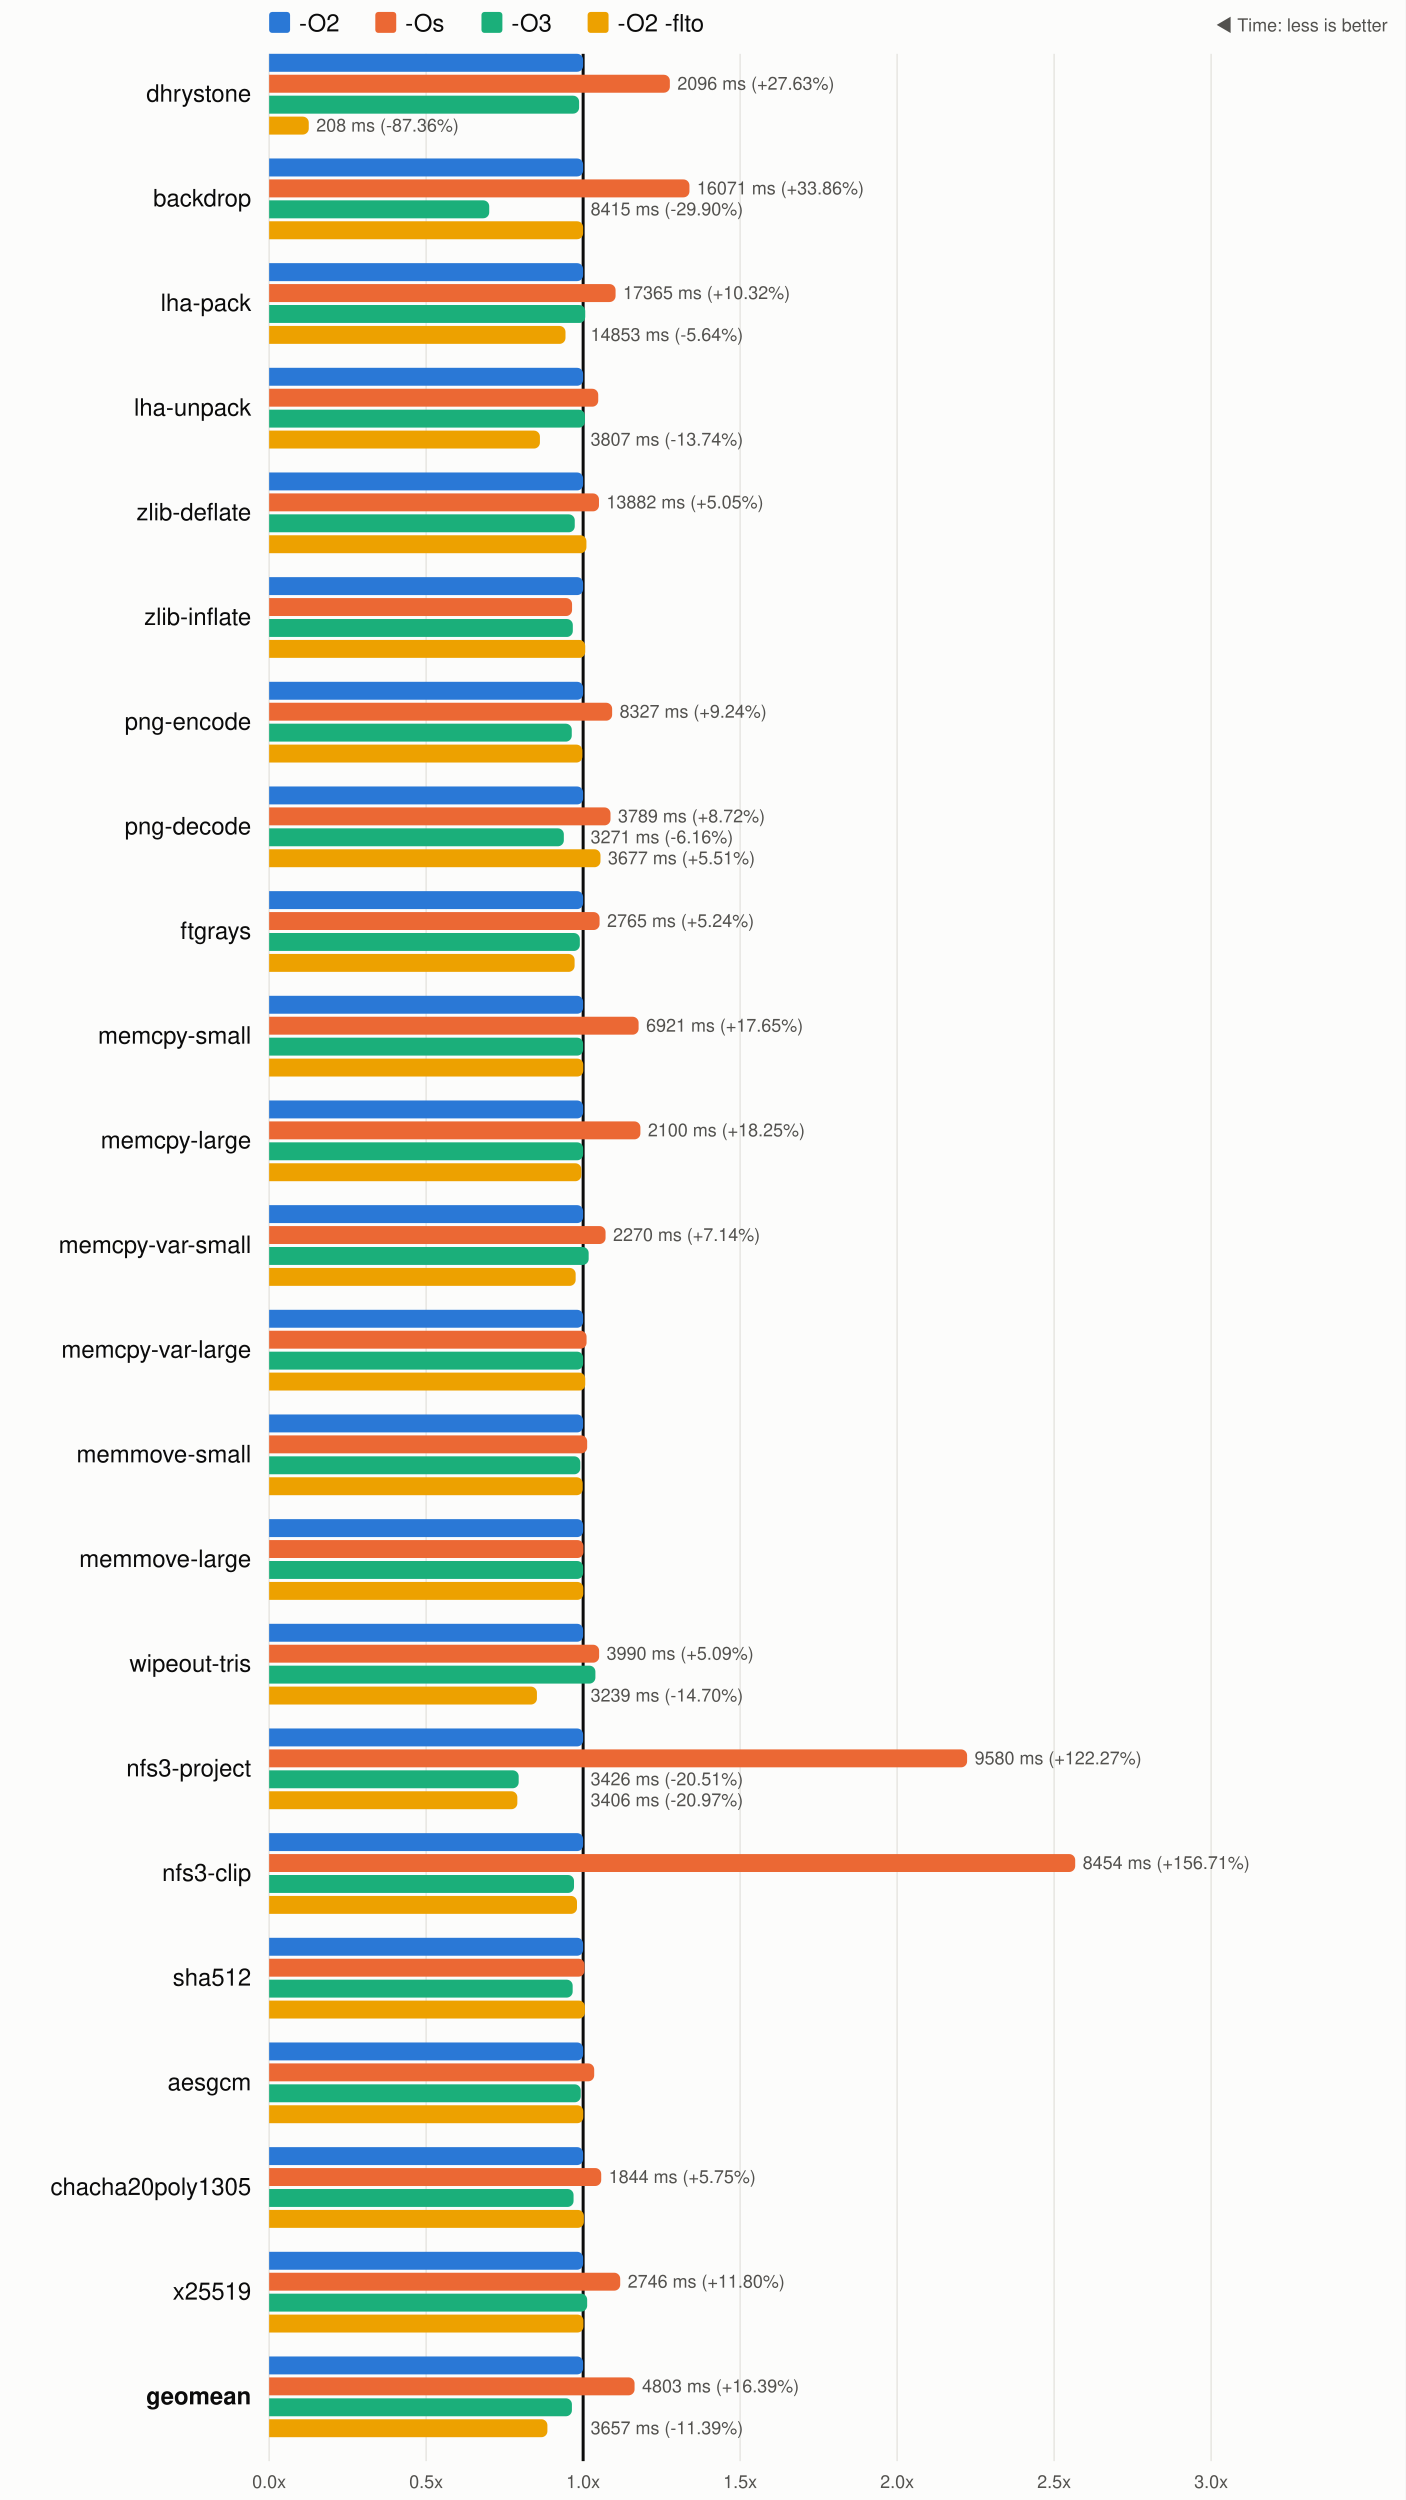
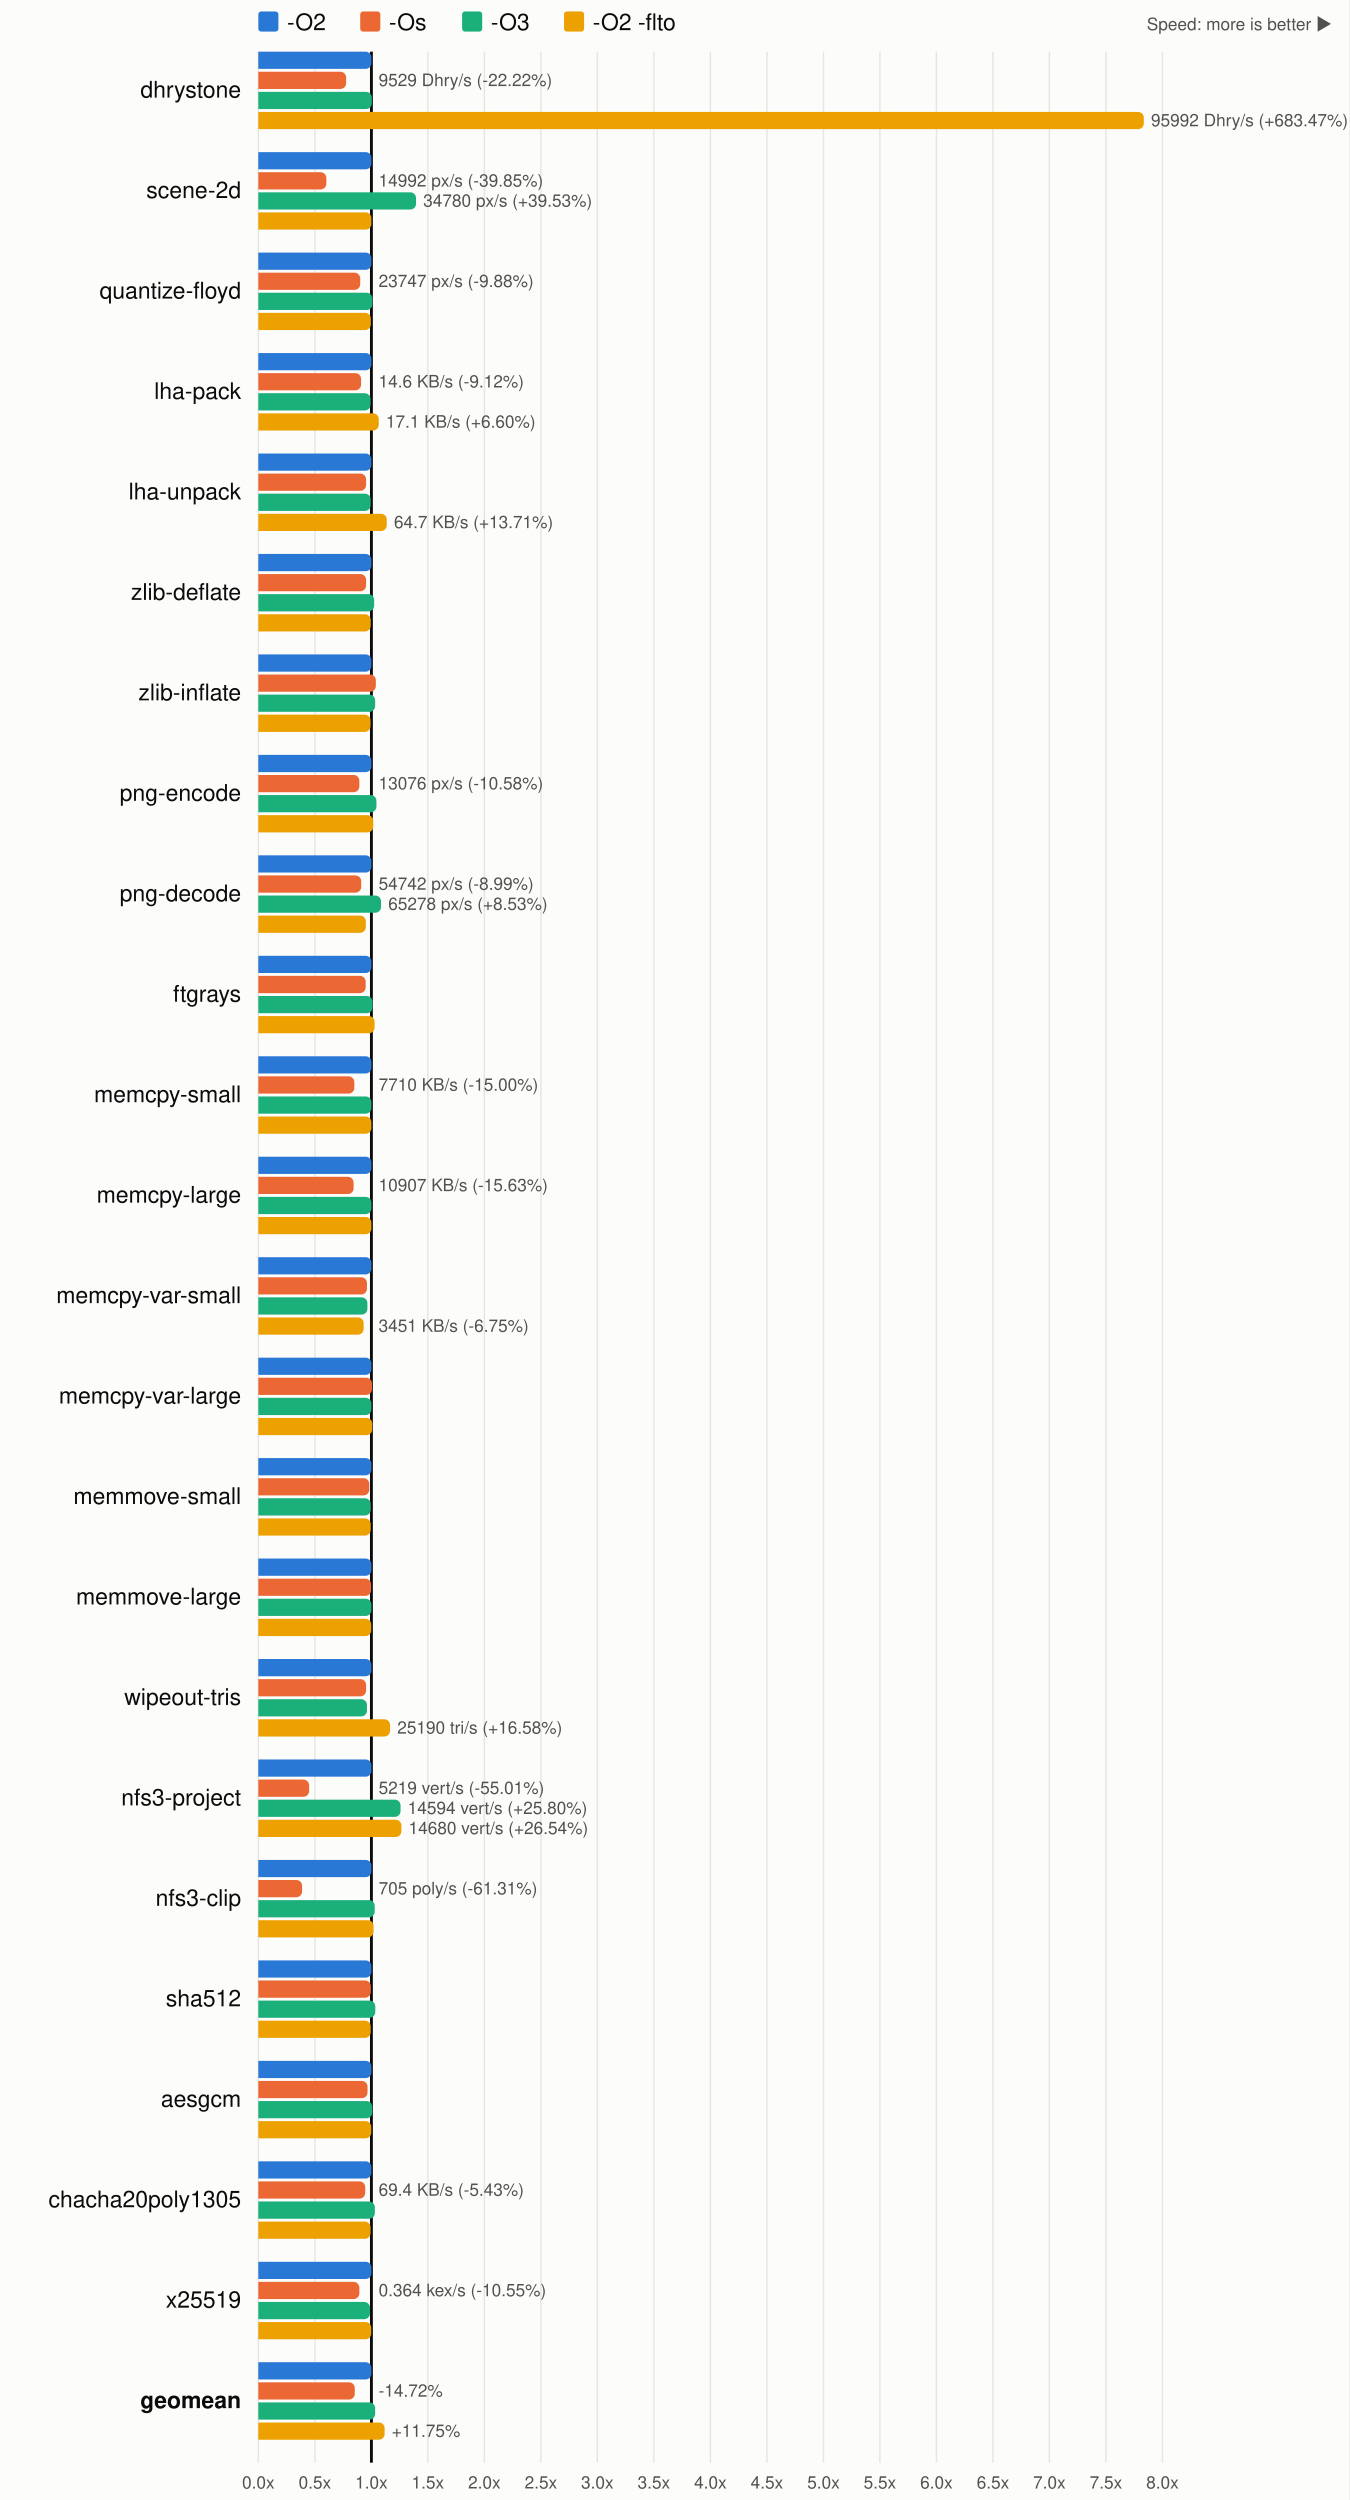
- <svg xmlns="http://www.w3.org/2000/svg" width="940" height="1672" viewBox="0 0 940 1672" role="img" aria-label="GCC 16.2-rc18 optimization levels on a 68030 with cache, time relative to -O2">
+ <svg xmlns="http://www.w3.org/2000/svg" width="940" height="1742" viewBox="0 0 940 1742" role="img" aria-label="GCC 16.2-rc18 optimization levels on a 68030 with cache, speed relative to -O2">
  <style>.t{font-family:system-ui,-apple-system,'Segoe UI',Helvetica,Arial,sans-serif;font-size:12px;fill:#0b0b0b}.t.muted{fill:#52514e}.t.big{font-size:16px}.t.name{font-weight:600}.t.axis{fill:#52514e;font-size:12px}.grid{stroke:#e6e5e1;stroke-width:1}.ref{stroke:#0b0b0b;stroke-width:2}.bg{fill:#fcfcfb}.ring{stroke:#fcfcfb;stroke-width:2}.dot{fill:#0b0b0b}.s0{fill:#2a78d6}.k0{stroke:#2a78d6}.s1{fill:#eb6834}.k1{stroke:#eb6834}.s2{fill:#1baf7a}.k2{stroke:#1baf7a}.s3{fill:#eda100}.k3{stroke:#eda100}@media(prefers-color-scheme:dark){.t{fill:#ffffff}.t.muted{fill:#c3c2b7}.t.axis{fill:#c3c2b7}.grid{stroke:#333331}.ref{stroke:#ffffff}.bg{fill:#1a1a19}.ring{stroke:#1a1a19}.dot{fill:#ffffff}.s0{fill:#3987e5}.k0{stroke:#3987e5}.s1{fill:#d95926}.k1{stroke:#d95926}.s2{fill:#199e70}.k2{stroke:#199e70}.s3{fill:#c98500}.k3{stroke:#c98500}}</style>
-   <rect class="bg" width="940" height="1672" />
-   <text class="t muted" x="928" y="21" text-anchor="end">◀ Time: less is better</text>
+   <rect class="bg" width="940" height="1742" />
+   <text class="t muted" x="928" y="21" text-anchor="end">Speed: more is better ▶</text>
  <rect class="s0" x="180" y="8" width="14" height="14" rx="2" />
  <text class="t big" x="200" y="21">-O2</text>
  <rect class="s1" x="251" y="8" width="14" height="14" rx="2" />
  <text class="t big" x="271" y="21">-Os</text>
  <rect class="s2" x="322" y="8" width="14" height="14" rx="2" />
  <text class="t big" x="342" y="21">-O3</text>
  <rect class="s3" x="393" y="8" width="14" height="14" rx="2" />
  <text class="t big" x="413" y="21">-O2 -flto</text>
-   <line class="grid" x1="180.0" y1="36" x2="180.0" y2="1646" />
-   <text class="t axis" x="180.0" y="1664" text-anchor="middle">0.0x</text>
-   <line class="grid" x1="285.0" y1="36" x2="285.0" y2="1646" />
-   <text class="t axis" x="285.0" y="1664" text-anchor="middle">0.5x</text>
-   <line class="ref" x1="390.0" y1="36" x2="390.0" y2="1646" />
-   <text class="t axis" x="390.0" y="1664" text-anchor="middle">1.0x</text>
-   <line class="grid" x1="495.0" y1="36" x2="495.0" y2="1646" />
-   <text class="t axis" x="495.0" y="1664" text-anchor="middle">1.5x</text>
-   <line class="grid" x1="600.0" y1="36" x2="600.0" y2="1646" />
-   <text class="t axis" x="600.0" y="1664" text-anchor="middle">2.0x</text>
-   <line class="grid" x1="705.0" y1="36" x2="705.0" y2="1646" />
-   <text class="t axis" x="705.0" y="1664" text-anchor="middle">2.5x</text>
-   <line class="grid" x1="810.0" y1="36" x2="810.0" y2="1646" />
-   <text class="t axis" x="810.0" y="1664" text-anchor="middle">3.0x</text>
+   <line class="grid" x1="180.0" y1="36" x2="180.0" y2="1716" />
+   <text class="t axis" x="180.0" y="1734" text-anchor="middle">0.0x</text>
+   <line class="grid" x1="219.4" y1="36" x2="219.4" y2="1716" />
+   <text class="t axis" x="219.4" y="1734" text-anchor="middle">0.5x</text>
+   <line class="ref" x1="258.8" y1="36" x2="258.8" y2="1716" />
+   <text class="t axis" x="258.8" y="1734" text-anchor="middle">1.0x</text>
+   <line class="grid" x1="298.1" y1="36" x2="298.1" y2="1716" />
+   <text class="t axis" x="298.1" y="1734" text-anchor="middle">1.5x</text>
+   <line class="grid" x1="337.5" y1="36" x2="337.5" y2="1716" />
+   <text class="t axis" x="337.5" y="1734" text-anchor="middle">2.0x</text>
+   <line class="grid" x1="376.9" y1="36" x2="376.9" y2="1716" />
+   <text class="t axis" x="376.9" y="1734" text-anchor="middle">2.5x</text>
+   <line class="grid" x1="416.2" y1="36" x2="416.2" y2="1716" />
+   <text class="t axis" x="416.2" y="1734" text-anchor="middle">3.0x</text>
+   <line class="grid" x1="455.6" y1="36" x2="455.6" y2="1716" />
+   <text class="t axis" x="455.6" y="1734" text-anchor="middle">3.5x</text>
+   <line class="grid" x1="495.0" y1="36" x2="495.0" y2="1716" />
+   <text class="t axis" x="495.0" y="1734" text-anchor="middle">4.0x</text>
+   <line class="grid" x1="534.4" y1="36" x2="534.4" y2="1716" />
+   <text class="t axis" x="534.4" y="1734" text-anchor="middle">4.5x</text>
+   <line class="grid" x1="573.8" y1="36" x2="573.8" y2="1716" />
+   <text class="t axis" x="573.8" y="1734" text-anchor="middle">5.0x</text>
+   <line class="grid" x1="613.1" y1="36" x2="613.1" y2="1716" />
+   <text class="t axis" x="613.1" y="1734" text-anchor="middle">5.5x</text>
+   <line class="grid" x1="652.5" y1="36" x2="652.5" y2="1716" />
+   <text class="t axis" x="652.5" y="1734" text-anchor="middle">6.0x</text>
+   <line class="grid" x1="691.9" y1="36" x2="691.9" y2="1716" />
+   <text class="t axis" x="691.9" y="1734" text-anchor="middle">6.5x</text>
+   <line class="grid" x1="731.2" y1="36" x2="731.2" y2="1716" />
+   <text class="t axis" x="731.2" y="1734" text-anchor="middle">7.0x</text>
+   <line class="grid" x1="770.6" y1="36" x2="770.6" y2="1716" />
+   <text class="t axis" x="770.6" y="1734" text-anchor="middle">7.5x</text>
+   <line class="grid" x1="810.0" y1="36" x2="810.0" y2="1716" />
+   <text class="t axis" x="810.0" y="1734" text-anchor="middle">8.0x</text>
  <text class="t big" x="168" y="68.0" text-anchor="end">dhrystone</text>
-   <path class="s0" d="M180,36 h206.0 a4,4 0 0 1 4,4 v4 a4,4 0 0 1 -4,4 h-206.0 z" />
-   <path class="s1" d="M180,50 h264.0 a4,4 0 0 1 4,4 v4 a4,4 0 0 1 -4,4 h-264.0 z" />
-   <text class="t muted" x="453.0" y="60">2096 ms (+27.63%)</text>
-   <path class="s2" d="M180,64 h203.3 a4,4 0 0 1 4,4 v4 a4,4 0 0 1 -4,4 h-203.3 z" />
-   <path class="s3" d="M180,78 h22.5 a4,4 0 0 1 4,4 v4 a4,4 0 0 1 -4,4 h-22.5 z" />
-   <text class="t muted" x="211.5" y="88">208 ms (-87.36%)</text>
-   <text class="t big" x="168" y="138.0" text-anchor="end">backdrop</text>
-   <path class="s0" d="M180,106 h206.0 a4,4 0 0 1 4,4 v4 a4,4 0 0 1 -4,4 h-206.0 z" />
-   <path class="s1" d="M180,120 h277.1 a4,4 0 0 1 4,4 v4 a4,4 0 0 1 -4,4 h-277.1 z" />
-   <text class="t muted" x="466.1" y="130">16071 ms (+33.86%)</text>
-   <path class="s2" d="M180,134 h143.2 a4,4 0 0 1 4,4 v4 a4,4 0 0 1 -4,4 h-143.2 z" />
-   <text class="t muted" x="395.0" y="144">8415 ms (-29.90%)</text>
-   <path class="s3" d="M180,148 h206.0 a4,4 0 0 1 4,4 v4 a4,4 0 0 1 -4,4 h-206.0 z" />
-   <text class="t big" x="168" y="208.0" text-anchor="end">lha-pack</text>
-   <path class="s0" d="M180,176 h206.0 a4,4 0 0 1 4,4 v4 a4,4 0 0 1 -4,4 h-206.0 z" />
-   <path class="s1" d="M180,190 h227.7 a4,4 0 0 1 4,4 v4 a4,4 0 0 1 -4,4 h-227.7 z" />
-   <text class="t muted" x="416.7" y="200">17365 ms (+10.32%)</text>
-   <path class="s2" d="M180,204 h207.4 a4,4 0 0 1 4,4 v4 a4,4 0 0 1 -4,4 h-207.4 z" />
-   <path class="s3" d="M180,218 h194.2 a4,4 0 0 1 4,4 v4 a4,4 0 0 1 -4,4 h-194.2 z" />
-   <text class="t muted" x="395.0" y="228">14853 ms (-5.64%)</text>
-   <text class="t big" x="168" y="278.0" text-anchor="end">lha-unpack</text>
-   <path class="s0" d="M180,246 h206.0 a4,4 0 0 1 4,4 v4 a4,4 0 0 1 -4,4 h-206.0 z" />
-   <path class="s1" d="M180,260 h216.1 a4,4 0 0 1 4,4 v4 a4,4 0 0 1 -4,4 h-216.1 z" />
-   <path class="s2" d="M180,274 h207.2 a4,4 0 0 1 4,4 v4 a4,4 0 0 1 -4,4 h-207.2 z" />
-   <path class="s3" d="M180,288 h177.1 a4,4 0 0 1 4,4 v4 a4,4 0 0 1 -4,4 h-177.1 z" />
-   <text class="t muted" x="395.0" y="298">3807 ms (-13.74%)</text>
-   <text class="t big" x="168" y="348.0" text-anchor="end">zlib-deflate</text>
-   <path class="s0" d="M180,316 h206.0 a4,4 0 0 1 4,4 v4 a4,4 0 0 1 -4,4 h-206.0 z" />
-   <path class="s1" d="M180,330 h216.6 a4,4 0 0 1 4,4 v4 a4,4 0 0 1 -4,4 h-216.6 z" />
-   <text class="t muted" x="405.6" y="340">13882 ms (+5.05%)</text>
-   <path class="s2" d="M180,344 h200.4 a4,4 0 0 1 4,4 v4 a4,4 0 0 1 -4,4 h-200.4 z" />
-   <path class="s3" d="M180,358 h208.2 a4,4 0 0 1 4,4 v4 a4,4 0 0 1 -4,4 h-208.2 z" />
-   <text class="t big" x="168" y="418.0" text-anchor="end">zlib-inflate</text>
-   <path class="s0" d="M180,386 h206.0 a4,4 0 0 1 4,4 v4 a4,4 0 0 1 -4,4 h-206.0 z" />
-   <path class="s1" d="M180,400 h198.6 a4,4 0 0 1 4,4 v4 a4,4 0 0 1 -4,4 h-198.6 z" />
-   <path class="s2" d="M180,414 h199.1 a4,4 0 0 1 4,4 v4 a4,4 0 0 1 -4,4 h-199.1 z" />
-   <path class="s3" d="M180,428 h207.4 a4,4 0 0 1 4,4 v4 a4,4 0 0 1 -4,4 h-207.4 z" />
-   <text class="t big" x="168" y="488.0" text-anchor="end">png-encode</text>
-   <path class="s0" d="M180,456 h206.0 a4,4 0 0 1 4,4 v4 a4,4 0 0 1 -4,4 h-206.0 z" />
-   <path class="s1" d="M180,470 h225.4 a4,4 0 0 1 4,4 v4 a4,4 0 0 1 -4,4 h-225.4 z" />
-   <text class="t muted" x="414.4" y="480">8327 ms (+9.24%)</text>
-   <path class="s2" d="M180,484 h198.4 a4,4 0 0 1 4,4 v4 a4,4 0 0 1 -4,4 h-198.4 z" />
-   <path class="s3" d="M180,498 h205.5 a4,4 0 0 1 4,4 v4 a4,4 0 0 1 -4,4 h-205.5 z" />
-   <text class="t big" x="168" y="558.0" text-anchor="end">png-decode</text>
-   <path class="s0" d="M180,526 h206.0 a4,4 0 0 1 4,4 v4 a4,4 0 0 1 -4,4 h-206.0 z" />
-   <path class="s1" d="M180,540 h224.3 a4,4 0 0 1 4,4 v4 a4,4 0 0 1 -4,4 h-224.3 z" />
-   <text class="t muted" x="413.3" y="550">3789 ms (+8.72%)</text>
-   <path class="s2" d="M180,554 h193.1 a4,4 0 0 1 4,4 v4 a4,4 0 0 1 -4,4 h-193.1 z" />
-   <text class="t muted" x="395.0" y="564">3271 ms (-6.16%)</text>
-   <path class="s3" d="M180,568 h217.6 a4,4 0 0 1 4,4 v4 a4,4 0 0 1 -4,4 h-217.6 z" />
-   <text class="t muted" x="406.6" y="578">3677 ms (+5.51%)</text>
-   <text class="t big" x="168" y="628.0" text-anchor="end">ftgrays</text>
-   <path class="s0" d="M180,596 h206.0 a4,4 0 0 1 4,4 v4 a4,4 0 0 1 -4,4 h-206.0 z" />
-   <path class="s1" d="M180,610 h217.0 a4,4 0 0 1 4,4 v4 a4,4 0 0 1 -4,4 h-217.0 z" />
-   <text class="t muted" x="406.0" y="620">2765 ms (+5.24%)</text>
-   <path class="s2" d="M180,624 h203.8 a4,4 0 0 1 4,4 v4 a4,4 0 0 1 -4,4 h-203.8 z" />
-   <path class="s3" d="M180,638 h200.3 a4,4 0 0 1 4,4 v4 a4,4 0 0 1 -4,4 h-200.3 z" />
-   <text class="t big" x="168" y="698.0" text-anchor="end">memcpy-small</text>
-   <path class="s0" d="M180,666 h206.0 a4,4 0 0 1 4,4 v4 a4,4 0 0 1 -4,4 h-206.0 z" />
-   <path class="s1" d="M180,680 h243.1 a4,4 0 0 1 4,4 v4 a4,4 0 0 1 -4,4 h-243.1 z" />
-   <text class="t muted" x="432.1" y="690">6921 ms (+17.65%)</text>
-   <path class="s2" d="M180,694 h206.0 a4,4 0 0 1 4,4 v4 a4,4 0 0 1 -4,4 h-206.0 z" />
-   <path class="s3" d="M180,708 h206.1 a4,4 0 0 1 4,4 v4 a4,4 0 0 1 -4,4 h-206.1 z" />
-   <text class="t big" x="168" y="768.0" text-anchor="end">memcpy-large</text>
-   <path class="s0" d="M180,736 h206.0 a4,4 0 0 1 4,4 v4 a4,4 0 0 1 -4,4 h-206.0 z" />
-   <path class="s1" d="M180,750 h244.3 a4,4 0 0 1 4,4 v4 a4,4 0 0 1 -4,4 h-244.3 z" />
-   <text class="t muted" x="433.3" y="760">2100 ms (+18.25%)</text>
-   <path class="s2" d="M180,764 h206.0 a4,4 0 0 1 4,4 v4 a4,4 0 0 1 -4,4 h-206.0 z" />
-   <path class="s3" d="M180,778 h204.8 a4,4 0 0 1 4,4 v4 a4,4 0 0 1 -4,4 h-204.8 z" />
-   <text class="t big" x="168" y="838.0" text-anchor="end">memcpy-var-small</text>
-   <path class="s0" d="M180,806 h206.0 a4,4 0 0 1 4,4 v4 a4,4 0 0 1 -4,4 h-206.0 z" />
-   <path class="s1" d="M180,820 h221.0 a4,4 0 0 1 4,4 v4 a4,4 0 0 1 -4,4 h-221.0 z" />
-   <text class="t muted" x="410.0" y="830">2270 ms (+7.14%)</text>
-   <path class="s2" d="M180,834 h209.7 a4,4 0 0 1 4,4 v4 a4,4 0 0 1 -4,4 h-209.7 z" />
-   <path class="s3" d="M180,848 h201.0 a4,4 0 0 1 4,4 v4 a4,4 0 0 1 -4,4 h-201.0 z" />
-   <text class="t big" x="168" y="908.0" text-anchor="end">memcpy-var-large</text>
-   <path class="s0" d="M180,876 h206.0 a4,4 0 0 1 4,4 v4 a4,4 0 0 1 -4,4 h-206.0 z" />
-   <path class="s1" d="M180,890 h208.3 a4,4 0 0 1 4,4 v4 a4,4 0 0 1 -4,4 h-208.3 z" />
-   <path class="s2" d="M180,904 h206.0 a4,4 0 0 1 4,4 v4 a4,4 0 0 1 -4,4 h-206.0 z" />
-   <path class="s3" d="M180,918 h207.4 a4,4 0 0 1 4,4 v4 a4,4 0 0 1 -4,4 h-207.4 z" />
-   <text class="t big" x="168" y="978.0" text-anchor="end">memmove-small</text>
-   <path class="s0" d="M180,946 h206.0 a4,4 0 0 1 4,4 v4 a4,4 0 0 1 -4,4 h-206.0 z" />
-   <path class="s1" d="M180,960 h208.7 a4,4 0 0 1 4,4 v4 a4,4 0 0 1 -4,4 h-208.7 z" />
-   <path class="s2" d="M180,974 h204.1 a4,4 0 0 1 4,4 v4 a4,4 0 0 1 -4,4 h-204.1 z" />
-   <path class="s3" d="M180,988 h205.7 a4,4 0 0 1 4,4 v4 a4,4 0 0 1 -4,4 h-205.7 z" />
-   <text class="t big" x="168" y="1048.0" text-anchor="end">memmove-large</text>
-   <path class="s0" d="M180,1016 h206.0 a4,4 0 0 1 4,4 v4 a4,4 0 0 1 -4,4 h-206.0 z" />
-   <path class="s1" d="M180,1030 h206.2 a4,4 0 0 1 4,4 v4 a4,4 0 0 1 -4,4 h-206.2 z" />
-   <path class="s2" d="M180,1044 h206.0 a4,4 0 0 1 4,4 v4 a4,4 0 0 1 -4,4 h-206.0 z" />
-   <path class="s3" d="M180,1058 h206.1 a4,4 0 0 1 4,4 v4 a4,4 0 0 1 -4,4 h-206.1 z" />
-   <text class="t big" x="168" y="1118.0" text-anchor="end">wipeout-tris</text>
-   <path class="s0" d="M180,1086 h206.0 a4,4 0 0 1 4,4 v4 a4,4 0 0 1 -4,4 h-206.0 z" />
-   <path class="s1" d="M180,1100 h216.7 a4,4 0 0 1 4,4 v4 a4,4 0 0 1 -4,4 h-216.7 z" />
-   <text class="t muted" x="405.7" y="1110">3990 ms (+5.09%)</text>
-   <path class="s2" d="M180,1114 h214.2 a4,4 0 0 1 4,4 v4 a4,4 0 0 1 -4,4 h-214.2 z" />
-   <path class="s3" d="M180,1128 h175.1 a4,4 0 0 1 4,4 v4 a4,4 0 0 1 -4,4 h-175.1 z" />
-   <text class="t muted" x="395.0" y="1138">3239 ms (-14.70%)</text>
-   <text class="t big" x="168" y="1188.0" text-anchor="end">nfs3-project</text>
-   <path class="s0" d="M180,1156 h206.0 a4,4 0 0 1 4,4 v4 a4,4 0 0 1 -4,4 h-206.0 z" />
-   <path class="s1" d="M180,1170 h462.8 a4,4 0 0 1 4,4 v4 a4,4 0 0 1 -4,4 h-462.8 z" />
-   <text class="t muted" x="651.8" y="1180">9580 ms (+122.27%)</text>
-   <path class="s2" d="M180,1184 h162.9 a4,4 0 0 1 4,4 v4 a4,4 0 0 1 -4,4 h-162.9 z" />
-   <text class="t muted" x="395.0" y="1194">3426 ms (-20.51%)</text>
-   <path class="s3" d="M180,1198 h162.0 a4,4 0 0 1 4,4 v4 a4,4 0 0 1 -4,4 h-162.0 z" />
-   <text class="t muted" x="395.0" y="1208">3406 ms (-20.97%)</text>
-   <text class="t big" x="168" y="1258.0" text-anchor="end">nfs3-clip</text>
-   <path class="s0" d="M180,1226 h206.0 a4,4 0 0 1 4,4 v4 a4,4 0 0 1 -4,4 h-206.0 z" />
-   <path class="s1" d="M180,1240 h535.1 a4,4 0 0 1 4,4 v4 a4,4 0 0 1 -4,4 h-535.1 z" />
-   <text class="t muted" x="724.1" y="1250">8454 ms (+156.71%)</text>
-   <path class="s2" d="M180,1254 h199.9 a4,4 0 0 1 4,4 v4 a4,4 0 0 1 -4,4 h-199.9 z" />
-   <path class="s3" d="M180,1268 h201.9 a4,4 0 0 1 4,4 v4 a4,4 0 0 1 -4,4 h-201.9 z" />
-   <text class="t big" x="168" y="1328.0" text-anchor="end">sha512</text>
-   <path class="s0" d="M180,1296 h206.0 a4,4 0 0 1 4,4 v4 a4,4 0 0 1 -4,4 h-206.0 z" />
-   <path class="s1" d="M180,1310 h206.9 a4,4 0 0 1 4,4 v4 a4,4 0 0 1 -4,4 h-206.9 z" />
-   <path class="s2" d="M180,1324 h199.0 a4,4 0 0 1 4,4 v4 a4,4 0 0 1 -4,4 h-199.0 z" />
-   <path class="s3" d="M180,1338 h207.2 a4,4 0 0 1 4,4 v4 a4,4 0 0 1 -4,4 h-207.2 z" />
-   <text class="t big" x="168" y="1398.0" text-anchor="end">aesgcm</text>
-   <path class="s0" d="M180,1366 h206.0 a4,4 0 0 1 4,4 v4 a4,4 0 0 1 -4,4 h-206.0 z" />
-   <path class="s1" d="M180,1380 h213.4 a4,4 0 0 1 4,4 v4 a4,4 0 0 1 -4,4 h-213.4 z" />
-   <path class="s2" d="M180,1394 h204.4 a4,4 0 0 1 4,4 v4 a4,4 0 0 1 -4,4 h-204.4 z" />
-   <path class="s3" d="M180,1408 h206.1 a4,4 0 0 1 4,4 v4 a4,4 0 0 1 -4,4 h-206.1 z" />
-   <text class="t big" x="168" y="1468.0" text-anchor="end">chacha20poly1305</text>
-   <path class="s0" d="M180,1436 h206.0 a4,4 0 0 1 4,4 v4 a4,4 0 0 1 -4,4 h-206.0 z" />
-   <path class="s1" d="M180,1450 h218.1 a4,4 0 0 1 4,4 v4 a4,4 0 0 1 -4,4 h-218.1 z" />
-   <text class="t muted" x="407.1" y="1460">1844 ms (+5.75%)</text>
-   <path class="s2" d="M180,1464 h199.6 a4,4 0 0 1 4,4 v4 a4,4 0 0 1 -4,4 h-199.6 z" />
-   <path class="s3" d="M180,1478 h206.5 a4,4 0 0 1 4,4 v4 a4,4 0 0 1 -4,4 h-206.5 z" />
-   <text class="t big" x="168" y="1538.0" text-anchor="end">x25519</text>
-   <path class="s0" d="M180,1506 h206.0 a4,4 0 0 1 4,4 v4 a4,4 0 0 1 -4,4 h-206.0 z" />
-   <path class="s1" d="M180,1520 h230.8 a4,4 0 0 1 4,4 v4 a4,4 0 0 1 -4,4 h-230.8 z" />
-   <text class="t muted" x="419.8" y="1530">2746 ms (+11.80%)</text>
-   <path class="s2" d="M180,1534 h208.7 a4,4 0 0 1 4,4 v4 a4,4 0 0 1 -4,4 h-208.7 z" />
-   <path class="s3" d="M180,1548 h206.2 a4,4 0 0 1 4,4 v4 a4,4 0 0 1 -4,4 h-206.2 z" />
-   <text class="t big name" x="168" y="1608.0" text-anchor="end">geomean</text>
-   <path class="s0" d="M180,1576 h206.0 a4,4 0 0 1 4,4 v4 a4,4 0 0 1 -4,4 h-206.0 z" />
-   <path class="s1" d="M180,1590 h240.4 a4,4 0 0 1 4,4 v4 a4,4 0 0 1 -4,4 h-240.4 z" />
-   <text class="t muted" x="429.4" y="1600">4803 ms (+16.39%)</text>
-   <path class="s2" d="M180,1604 h198.5 a4,4 0 0 1 4,4 v4 a4,4 0 0 1 -4,4 h-198.5 z" />
-   <path class="s3" d="M180,1618 h182.1 a4,4 0 0 1 4,4 v4 a4,4 0 0 1 -4,4 h-182.1 z" />
-   <text class="t muted" x="395.0" y="1628">3657 ms (-11.39%)</text>
+   <path class="s0" d="M180,36 h74.8 a4,4 0 0 1 4,4 v4 a4,4 0 0 1 -4,4 h-74.8 z" />
+   <path class="s1" d="M180,50 h57.2 a4,4 0 0 1 4,4 v4 a4,4 0 0 1 -4,4 h-57.2 z" />
+   <text class="t muted" x="263.8" y="60">9529 Dhry/s (-22.22%)</text>
+   <path class="s2" d="M180,64 h75.1 a4,4 0 0 1 4,4 v4 a4,4 0 0 1 -4,4 h-75.1 z" />
+   <path class="s3" d="M180,78 h613.0 a4,4 0 0 1 4,4 v4 a4,4 0 0 1 -4,4 h-613.0 z" />
+   <text class="t muted" x="802.0" y="88">95992 Dhry/s (+683.47%)</text>
+   <text class="t big" x="168" y="138.0" text-anchor="end">scene-2d</text>
+   <path class="s0" d="M180,106 h74.8 a4,4 0 0 1 4,4 v4 a4,4 0 0 1 -4,4 h-74.8 z" />
+   <path class="s1" d="M180,120 h43.4 a4,4 0 0 1 4,4 v4 a4,4 0 0 1 -4,4 h-43.4 z" />
+   <text class="t muted" x="263.8" y="130">14992 px/s (-39.85%)</text>
+   <path class="s2" d="M180,134 h105.9 a4,4 0 0 1 4,4 v4 a4,4 0 0 1 -4,4 h-105.9 z" />
+   <text class="t muted" x="294.9" y="144">34780 px/s (+39.53%)</text>
+   <path class="s3" d="M180,148 h74.8 a4,4 0 0 1 4,4 v4 a4,4 0 0 1 -4,4 h-74.8 z" />
+   <text class="t big" x="168" y="208.0" text-anchor="end">quantize-floyd</text>
+   <path class="s0" d="M180,176 h74.8 a4,4 0 0 1 4,4 v4 a4,4 0 0 1 -4,4 h-74.8 z" />
+   <path class="s1" d="M180,190 h67.0 a4,4 0 0 1 4,4 v4 a4,4 0 0 1 -4,4 h-67.0 z" />
+   <text class="t muted" x="263.8" y="200">23747 px/s (-9.88%)</text>
+   <path class="s2" d="M180,204 h75.5 a4,4 0 0 1 4,4 v4 a4,4 0 0 1 -4,4 h-75.5 z" />
+   <path class="s3" d="M180,218 h74.4 a4,4 0 0 1 4,4 v4 a4,4 0 0 1 -4,4 h-74.4 z" />
+   <text class="t big" x="168" y="278.0" text-anchor="end">lha-pack</text>
+   <path class="s0" d="M180,246 h74.8 a4,4 0 0 1 4,4 v4 a4,4 0 0 1 -4,4 h-74.8 z" />
+   <path class="s1" d="M180,260 h67.6 a4,4 0 0 1 4,4 v4 a4,4 0 0 1 -4,4 h-67.6 z" />
+   <text class="t muted" x="263.8" y="270">14.6 KB/s (-9.12%)</text>
+   <path class="s2" d="M180,274 h74.2 a4,4 0 0 1 4,4 v4 a4,4 0 0 1 -4,4 h-74.2 z" />
+   <path class="s3" d="M180,288 h79.9 a4,4 0 0 1 4,4 v4 a4,4 0 0 1 -4,4 h-79.9 z" />
+   <text class="t muted" x="268.9" y="298">17.1 KB/s (+6.60%)</text>
+   <text class="t big" x="168" y="348.0" text-anchor="end">lha-unpack</text>
+   <path class="s0" d="M180,316 h74.8 a4,4 0 0 1 4,4 v4 a4,4 0 0 1 -4,4 h-74.8 z" />
+   <path class="s1" d="M180,330 h71.1 a4,4 0 0 1 4,4 v4 a4,4 0 0 1 -4,4 h-71.1 z" />
+   <path class="s2" d="M180,344 h74.3 a4,4 0 0 1 4,4 v4 a4,4 0 0 1 -4,4 h-74.3 z" />
+   <path class="s3" d="M180,358 h85.5 a4,4 0 0 1 4,4 v4 a4,4 0 0 1 -4,4 h-85.5 z" />
+   <text class="t muted" x="274.5" y="368">64.7 KB/s (+13.71%)</text>
+   <text class="t big" x="168" y="418.0" text-anchor="end">zlib-deflate</text>
+   <path class="s0" d="M180,386 h74.8 a4,4 0 0 1 4,4 v4 a4,4 0 0 1 -4,4 h-74.8 z" />
+   <path class="s1" d="M180,400 h71.1 a4,4 0 0 1 4,4 v4 a4,4 0 0 1 -4,4 h-71.1 z" />
+   <path class="s2" d="M180,414 h76.7 a4,4 0 0 1 4,4 v4 a4,4 0 0 1 -4,4 h-76.7 z" />
+   <path class="s3" d="M180,428 h74.3 a4,4 0 0 1 4,4 v4 a4,4 0 0 1 -4,4 h-74.3 z" />
+   <text class="t big" x="168" y="488.0" text-anchor="end">zlib-inflate</text>
+   <path class="s0" d="M180,456 h74.8 a4,4 0 0 1 4,4 v4 a4,4 0 0 1 -4,4 h-74.8 z" />
+   <path class="s1" d="M180,470 h77.9 a4,4 0 0 1 4,4 v4 a4,4 0 0 1 -4,4 h-77.9 z" />
+   <path class="s2" d="M180,484 h77.4 a4,4 0 0 1 4,4 v4 a4,4 0 0 1 -4,4 h-77.4 z" />
+   <path class="s3" d="M180,498 h74.2 a4,4 0 0 1 4,4 v4 a4,4 0 0 1 -4,4 h-74.2 z" />
+   <text class="t big" x="168" y="558.0" text-anchor="end">png-encode</text>
+   <path class="s0" d="M180,526 h74.8 a4,4 0 0 1 4,4 v4 a4,4 0 0 1 -4,4 h-74.8 z" />
+   <path class="s1" d="M180,540 h66.4 a4,4 0 0 1 4,4 v4 a4,4 0 0 1 -4,4 h-66.4 z" />
+   <text class="t muted" x="263.8" y="550">13076 px/s (-10.58%)</text>
+   <path class="s2" d="M180,554 h78.3 a4,4 0 0 1 4,4 v4 a4,4 0 0 1 -4,4 h-78.3 z" />
+   <path class="s3" d="M180,568 h76.1 a4,4 0 0 1 4,4 v4 a4,4 0 0 1 -4,4 h-76.1 z" />
+   <text class="t big" x="168" y="628.0" text-anchor="end">png-decode</text>
+   <path class="s0" d="M180,596 h74.8 a4,4 0 0 1 4,4 v4 a4,4 0 0 1 -4,4 h-74.8 z" />
+   <path class="s1" d="M180,610 h67.7 a4,4 0 0 1 4,4 v4 a4,4 0 0 1 -4,4 h-67.7 z" />
+   <text class="t muted" x="263.8" y="620">54742 px/s (-8.99%)</text>
+   <path class="s2" d="M180,624 h81.5 a4,4 0 0 1 4,4 v4 a4,4 0 0 1 -4,4 h-81.5 z" />
+   <text class="t muted" x="270.5" y="634">65278 px/s (+8.53%)</text>
+   <path class="s3" d="M180,638 h70.9 a4,4 0 0 1 4,4 v4 a4,4 0 0 1 -4,4 h-70.9 z" />
+   <text class="t big" x="168" y="698.0" text-anchor="end">ftgrays</text>
+   <path class="s0" d="M180,666 h74.8 a4,4 0 0 1 4,4 v4 a4,4 0 0 1 -4,4 h-74.8 z" />
+   <path class="s1" d="M180,680 h70.8 a4,4 0 0 1 4,4 v4 a4,4 0 0 1 -4,4 h-70.8 z" />
+   <path class="s2" d="M180,694 h75.6 a4,4 0 0 1 4,4 v4 a4,4 0 0 1 -4,4 h-75.6 z" />
+   <path class="s3" d="M180,708 h77.0 a4,4 0 0 1 4,4 v4 a4,4 0 0 1 -4,4 h-77.0 z" />
+   <text class="t big" x="168" y="768.0" text-anchor="end">memcpy-small</text>
+   <path class="s0" d="M180,736 h74.8 a4,4 0 0 1 4,4 v4 a4,4 0 0 1 -4,4 h-74.8 z" />
+   <path class="s1" d="M180,750 h62.9 a4,4 0 0 1 4,4 v4 a4,4 0 0 1 -4,4 h-62.9 z" />
+   <text class="t muted" x="263.8" y="760">7710 KB/s (-15.00%)</text>
+   <path class="s2" d="M180,764 h74.8 a4,4 0 0 1 4,4 v4 a4,4 0 0 1 -4,4 h-74.8 z" />
+   <path class="s3" d="M180,778 h74.8 a4,4 0 0 1 4,4 v4 a4,4 0 0 1 -4,4 h-74.8 z" />
+   <text class="t big" x="168" y="838.0" text-anchor="end">memcpy-large</text>
+   <path class="s0" d="M180,806 h74.8 a4,4 0 0 1 4,4 v4 a4,4 0 0 1 -4,4 h-74.8 z" />
+   <path class="s1" d="M180,820 h62.4 a4,4 0 0 1 4,4 v4 a4,4 0 0 1 -4,4 h-62.4 z" />
+   <text class="t muted" x="263.8" y="830">10907 KB/s (-15.63%)</text>
+   <path class="s2" d="M180,834 h74.8 a4,4 0 0 1 4,4 v4 a4,4 0 0 1 -4,4 h-74.8 z" />
+   <path class="s3" d="M180,848 h74.8 a4,4 0 0 1 4,4 v4 a4,4 0 0 1 -4,4 h-74.8 z" />
+   <text class="t big" x="168" y="908.0" text-anchor="end">memcpy-var-small</text>
+   <path class="s0" d="M180,876 h74.8 a4,4 0 0 1 4,4 v4 a4,4 0 0 1 -4,4 h-74.8 z" />
+   <path class="s1" d="M180,890 h71.7 a4,4 0 0 1 4,4 v4 a4,4 0 0 1 -4,4 h-71.7 z" />
+   <path class="s2" d="M180,904 h72.0 a4,4 0 0 1 4,4 v4 a4,4 0 0 1 -4,4 h-72.0 z" />
+   <path class="s3" d="M180,918 h69.4 a4,4 0 0 1 4,4 v4 a4,4 0 0 1 -4,4 h-69.4 z" />
+   <text class="t muted" x="263.8" y="928">3451 KB/s (-6.75%)</text>
+   <text class="t big" x="168" y="978.0" text-anchor="end">memcpy-var-large</text>
+   <path class="s0" d="M180,946 h74.8 a4,4 0 0 1 4,4 v4 a4,4 0 0 1 -4,4 h-74.8 z" />
+   <path class="s1" d="M180,960 h75.2 a4,4 0 0 1 4,4 v4 a4,4 0 0 1 -4,4 h-75.2 z" />
+   <path class="s2" d="M180,974 h74.8 a4,4 0 0 1 4,4 v4 a4,4 0 0 1 -4,4 h-74.8 z" />
+   <path class="s3" d="M180,988 h75.4 a4,4 0 0 1 4,4 v4 a4,4 0 0 1 -4,4 h-75.4 z" />
+   <text class="t big" x="168" y="1048.0" text-anchor="end">memmove-small</text>
+   <path class="s0" d="M180,1016 h74.8 a4,4 0 0 1 4,4 v4 a4,4 0 0 1 -4,4 h-74.8 z" />
+   <path class="s1" d="M180,1030 h73.3 a4,4 0 0 1 4,4 v4 a4,4 0 0 1 -4,4 h-73.3 z" />
+   <path class="s2" d="M180,1044 h74.3 a4,4 0 0 1 4,4 v4 a4,4 0 0 1 -4,4 h-74.3 z" />
+   <path class="s3" d="M180,1058 h74.3 a4,4 0 0 1 4,4 v4 a4,4 0 0 1 -4,4 h-74.3 z" />
+   <text class="t big" x="168" y="1118.0" text-anchor="end">memmove-large</text>
+   <path class="s0" d="M180,1086 h74.8 a4,4 0 0 1 4,4 v4 a4,4 0 0 1 -4,4 h-74.8 z" />
+   <path class="s1" d="M180,1100 h74.6 a4,4 0 0 1 4,4 v4 a4,4 0 0 1 -4,4 h-74.6 z" />
+   <path class="s2" d="M180,1114 h74.8 a4,4 0 0 1 4,4 v4 a4,4 0 0 1 -4,4 h-74.8 z" />
+   <path class="s3" d="M180,1128 h74.7 a4,4 0 0 1 4,4 v4 a4,4 0 0 1 -4,4 h-74.7 z" />
+   <text class="t big" x="168" y="1188.0" text-anchor="end">wipeout-tris</text>
+   <path class="s0" d="M180,1156 h74.8 a4,4 0 0 1 4,4 v4 a4,4 0 0 1 -4,4 h-74.8 z" />
+   <path class="s1" d="M180,1170 h71.1 a4,4 0 0 1 4,4 v4 a4,4 0 0 1 -4,4 h-71.1 z" />
+   <path class="s2" d="M180,1184 h71.7 a4,4 0 0 1 4,4 v4 a4,4 0 0 1 -4,4 h-71.7 z" />
+   <path class="s3" d="M180,1198 h87.8 a4,4 0 0 1 4,4 v4 a4,4 0 0 1 -4,4 h-87.8 z" />
+   <text class="t muted" x="276.8" y="1208">25190 tri/s (+16.58%)</text>
+   <text class="t big" x="168" y="1258.0" text-anchor="end">nfs3-project</text>
+   <path class="s0" d="M180,1226 h74.8 a4,4 0 0 1 4,4 v4 a4,4 0 0 1 -4,4 h-74.8 z" />
+   <path class="s1" d="M180,1240 h31.4 a4,4 0 0 1 4,4 v4 a4,4 0 0 1 -4,4 h-31.4 z" />
+   <text class="t muted" x="263.8" y="1250">5219 vert/s (-55.01%)</text>
+   <path class="s2" d="M180,1254 h95.1 a4,4 0 0 1 4,4 v4 a4,4 0 0 1 -4,4 h-95.1 z" />
+   <text class="t muted" x="284.1" y="1264">14594 vert/s (+25.80%)</text>
+   <path class="s3" d="M180,1268 h95.7 a4,4 0 0 1 4,4 v4 a4,4 0 0 1 -4,4 h-95.7 z" />
+   <text class="t muted" x="284.7" y="1278">14680 vert/s (+26.54%)</text>
+   <text class="t big" x="168" y="1328.0" text-anchor="end">nfs3-clip</text>
+   <path class="s0" d="M180,1296 h74.8 a4,4 0 0 1 4,4 v4 a4,4 0 0 1 -4,4 h-74.8 z" />
+   <path class="s1" d="M180,1310 h26.5 a4,4 0 0 1 4,4 v4 a4,4 0 0 1 -4,4 h-26.5 z" />
+   <text class="t muted" x="263.8" y="1320">705 poly/s (-61.31%)</text>
+   <path class="s2" d="M180,1324 h77.1 a4,4 0 0 1 4,4 v4 a4,4 0 0 1 -4,4 h-77.1 z" />
+   <path class="s3" d="M180,1338 h76.3 a4,4 0 0 1 4,4 v4 a4,4 0 0 1 -4,4 h-76.3 z" />
+   <text class="t big" x="168" y="1398.0" text-anchor="end">sha512</text>
+   <path class="s0" d="M180,1366 h74.8 a4,4 0 0 1 4,4 v4 a4,4 0 0 1 -4,4 h-74.8 z" />
+   <path class="s1" d="M180,1380 h74.4 a4,4 0 0 1 4,4 v4 a4,4 0 0 1 -4,4 h-74.4 z" />
+   <path class="s2" d="M180,1394 h77.5 a4,4 0 0 1 4,4 v4 a4,4 0 0 1 -4,4 h-77.5 z" />
+   <path class="s3" d="M180,1408 h74.3 a4,4 0 0 1 4,4 v4 a4,4 0 0 1 -4,4 h-74.3 z" />
+   <text class="t big" x="168" y="1468.0" text-anchor="end">aesgcm</text>
+   <path class="s0" d="M180,1436 h74.8 a4,4 0 0 1 4,4 v4 a4,4 0 0 1 -4,4 h-74.8 z" />
+   <path class="s1" d="M180,1450 h72.1 a4,4 0 0 1 4,4 v4 a4,4 0 0 1 -4,4 h-72.1 z" />
+   <path class="s2" d="M180,1464 h75.4 a4,4 0 0 1 4,4 v4 a4,4 0 0 1 -4,4 h-75.4 z" />
+   <path class="s3" d="M180,1478 h74.7 a4,4 0 0 1 4,4 v4 a4,4 0 0 1 -4,4 h-74.7 z" />
+   <text class="t big" x="168" y="1538.0" text-anchor="end">chacha20poly1305</text>
+   <path class="s0" d="M180,1506 h74.8 a4,4 0 0 1 4,4 v4 a4,4 0 0 1 -4,4 h-74.8 z" />
+   <path class="s1" d="M180,1520 h70.5 a4,4 0 0 1 4,4 v4 a4,4 0 0 1 -4,4 h-70.5 z" />
+   <text class="t muted" x="263.8" y="1530">69.4 KB/s (-5.43%)</text>
+   <path class="s2" d="M180,1534 h77.2 a4,4 0 0 1 4,4 v4 a4,4 0 0 1 -4,4 h-77.2 z" />
+   <path class="s3" d="M180,1548 h74.2 a4,4 0 0 1 4,4 v4 a4,4 0 0 1 -4,4 h-74.2 z" />
+   <text class="t big" x="168" y="1608.0" text-anchor="end">x25519</text>
+   <path class="s0" d="M180,1576 h74.8 a4,4 0 0 1 4,4 v4 a4,4 0 0 1 -4,4 h-74.8 z" />
+   <path class="s1" d="M180,1590 h66.4 a4,4 0 0 1 4,4 v4 a4,4 0 0 1 -4,4 h-66.4 z" />
+   <text class="t muted" x="263.8" y="1600">0.364 kex/s (-10.55%)</text>
+   <path class="s2" d="M180,1604 h73.8 a4,4 0 0 1 4,4 v4 a4,4 0 0 1 -4,4 h-73.8 z" />
+   <path class="s3" d="M180,1618 h74.7 a4,4 0 0 1 4,4 v4 a4,4 0 0 1 -4,4 h-74.7 z" />
+   <text class="t big name" x="168" y="1678.0" text-anchor="end">geomean</text>
+   <path class="s0" d="M180,1646 h74.8 a4,4 0 0 1 4,4 v4 a4,4 0 0 1 -4,4 h-74.8 z" />
+   <path class="s1" d="M180,1660 h63.2 a4,4 0 0 1 4,4 v4 a4,4 0 0 1 -4,4 h-63.2 z" />
+   <text class="t muted" x="263.8" y="1670">-14.72%</text>
+   <path class="s2" d="M180,1674 h77.4 a4,4 0 0 1 4,4 v4 a4,4 0 0 1 -4,4 h-77.4 z" />
+   <path class="s3" d="M180,1688 h84.0 a4,4 0 0 1 4,4 v4 a4,4 0 0 1 -4,4 h-84.0 z" />
+   <text class="t muted" x="273.0" y="1698">+11.75%</text>
</svg>
